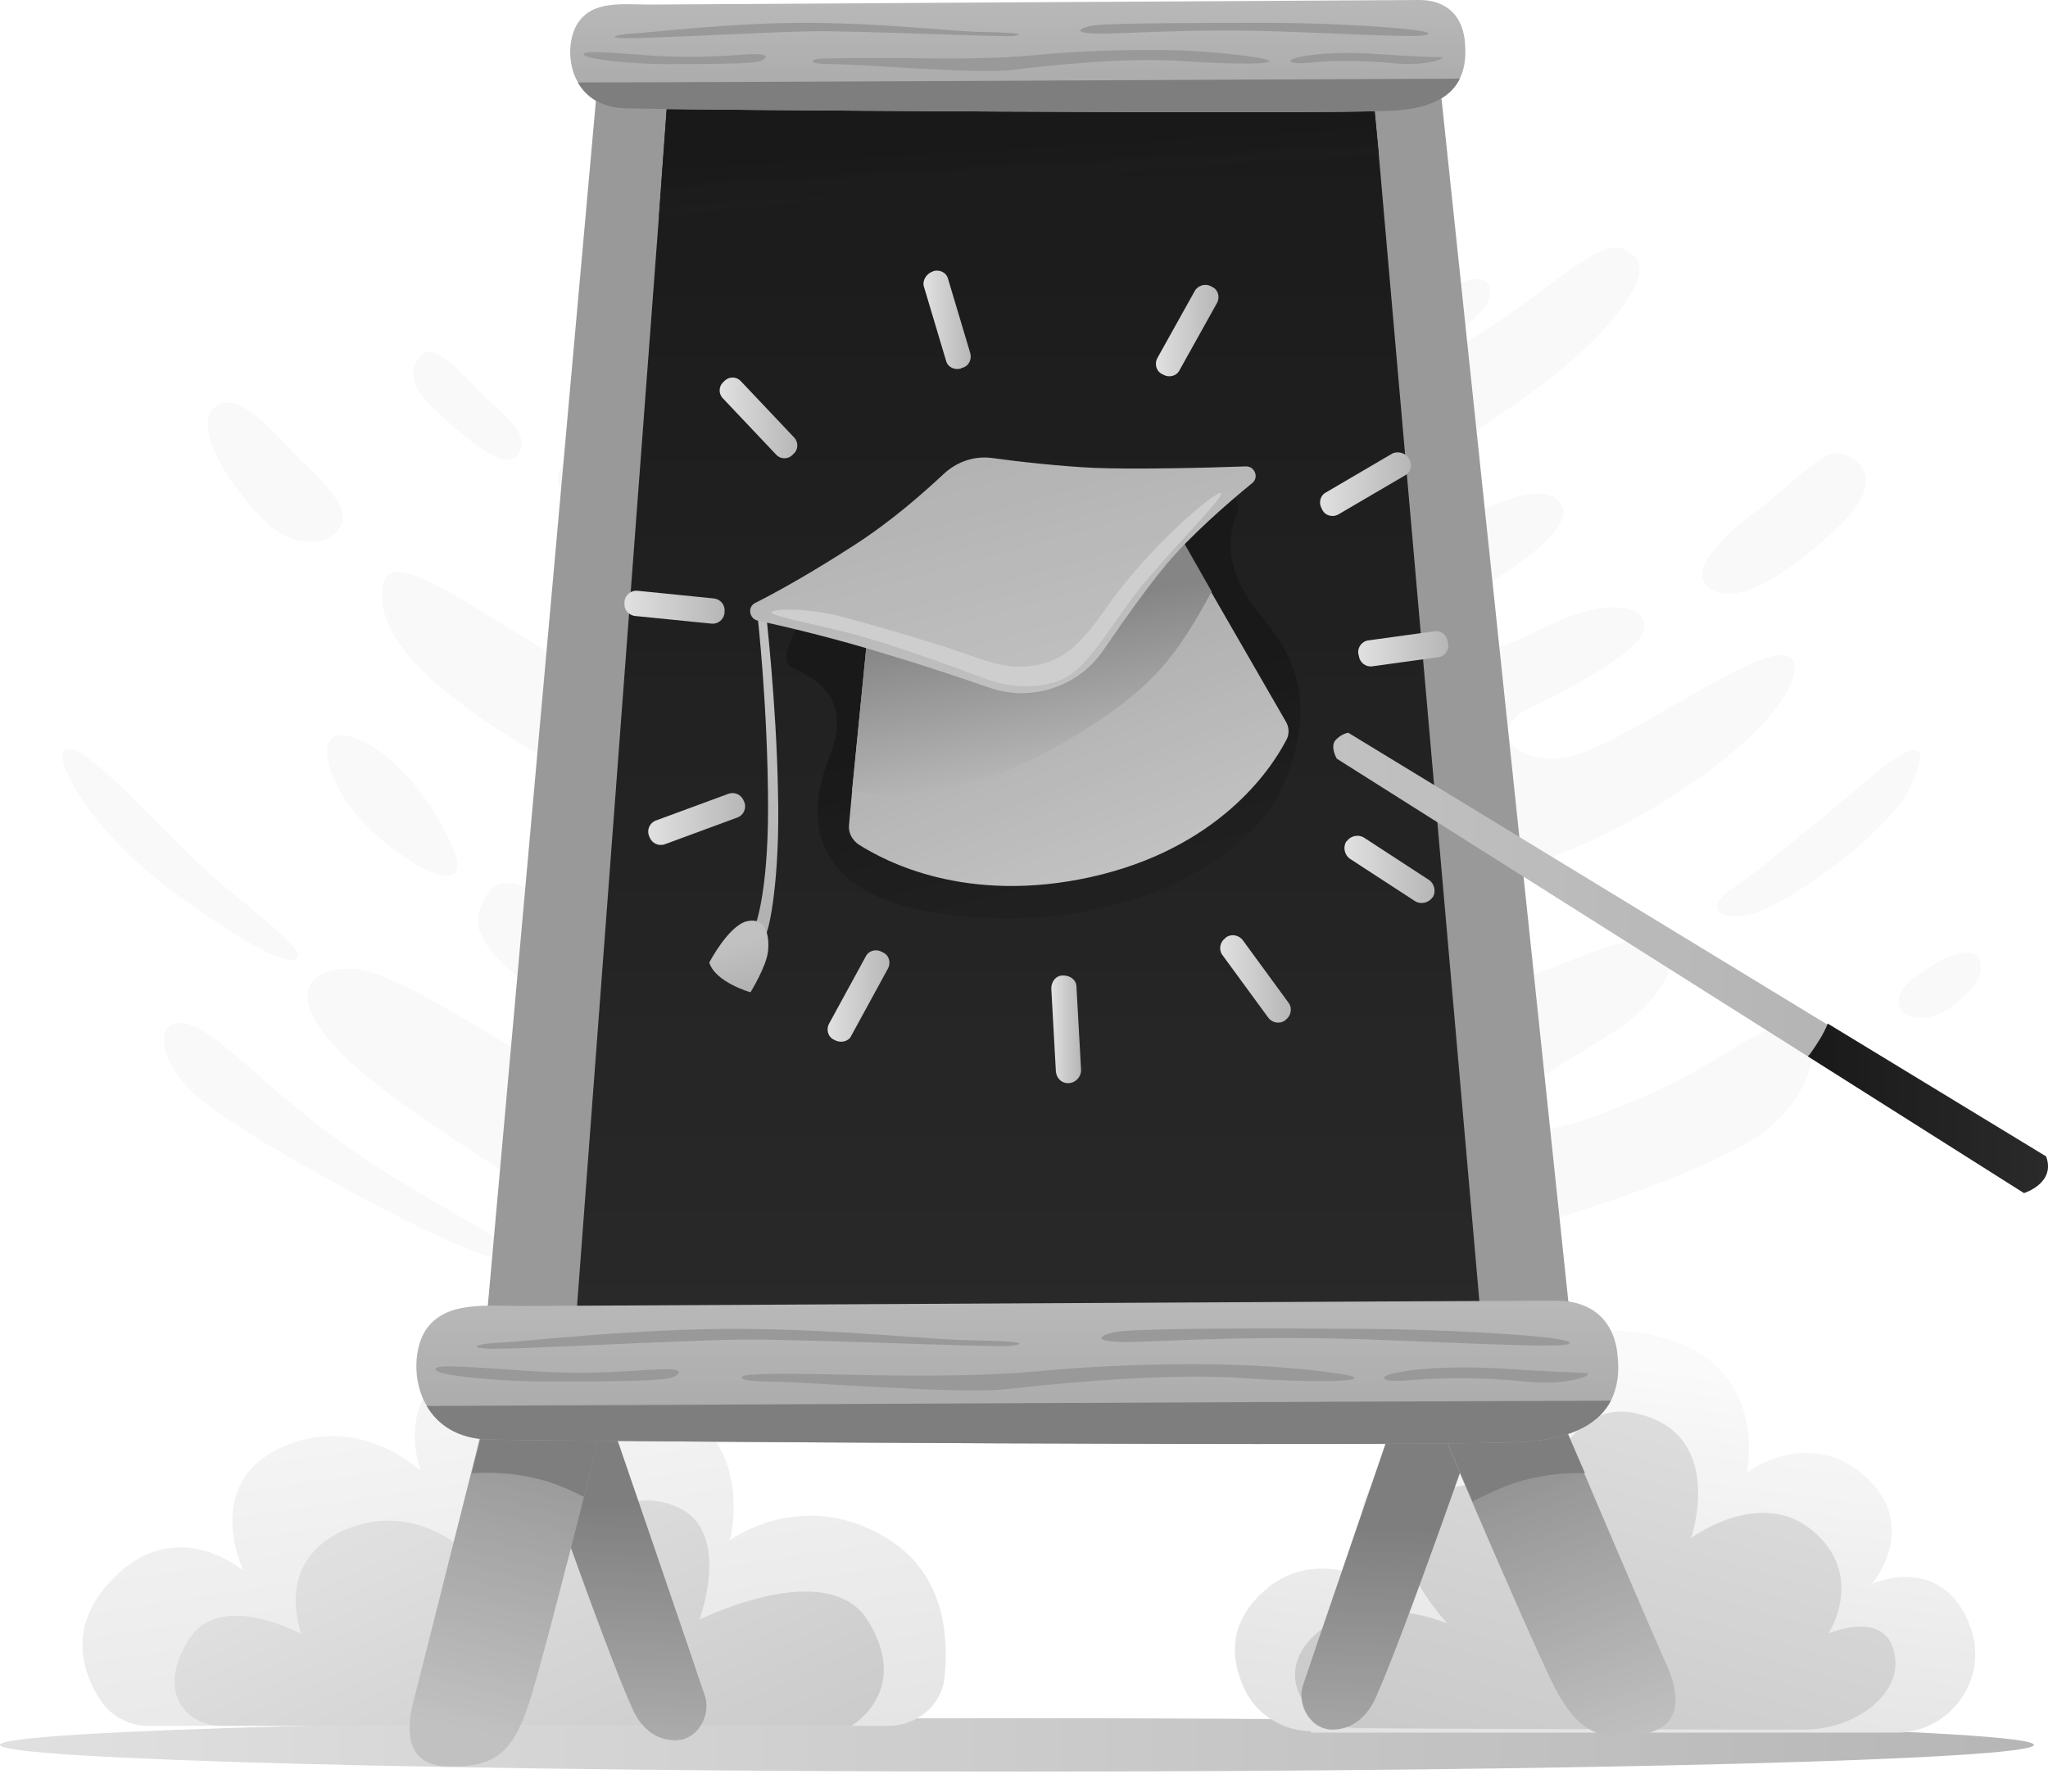
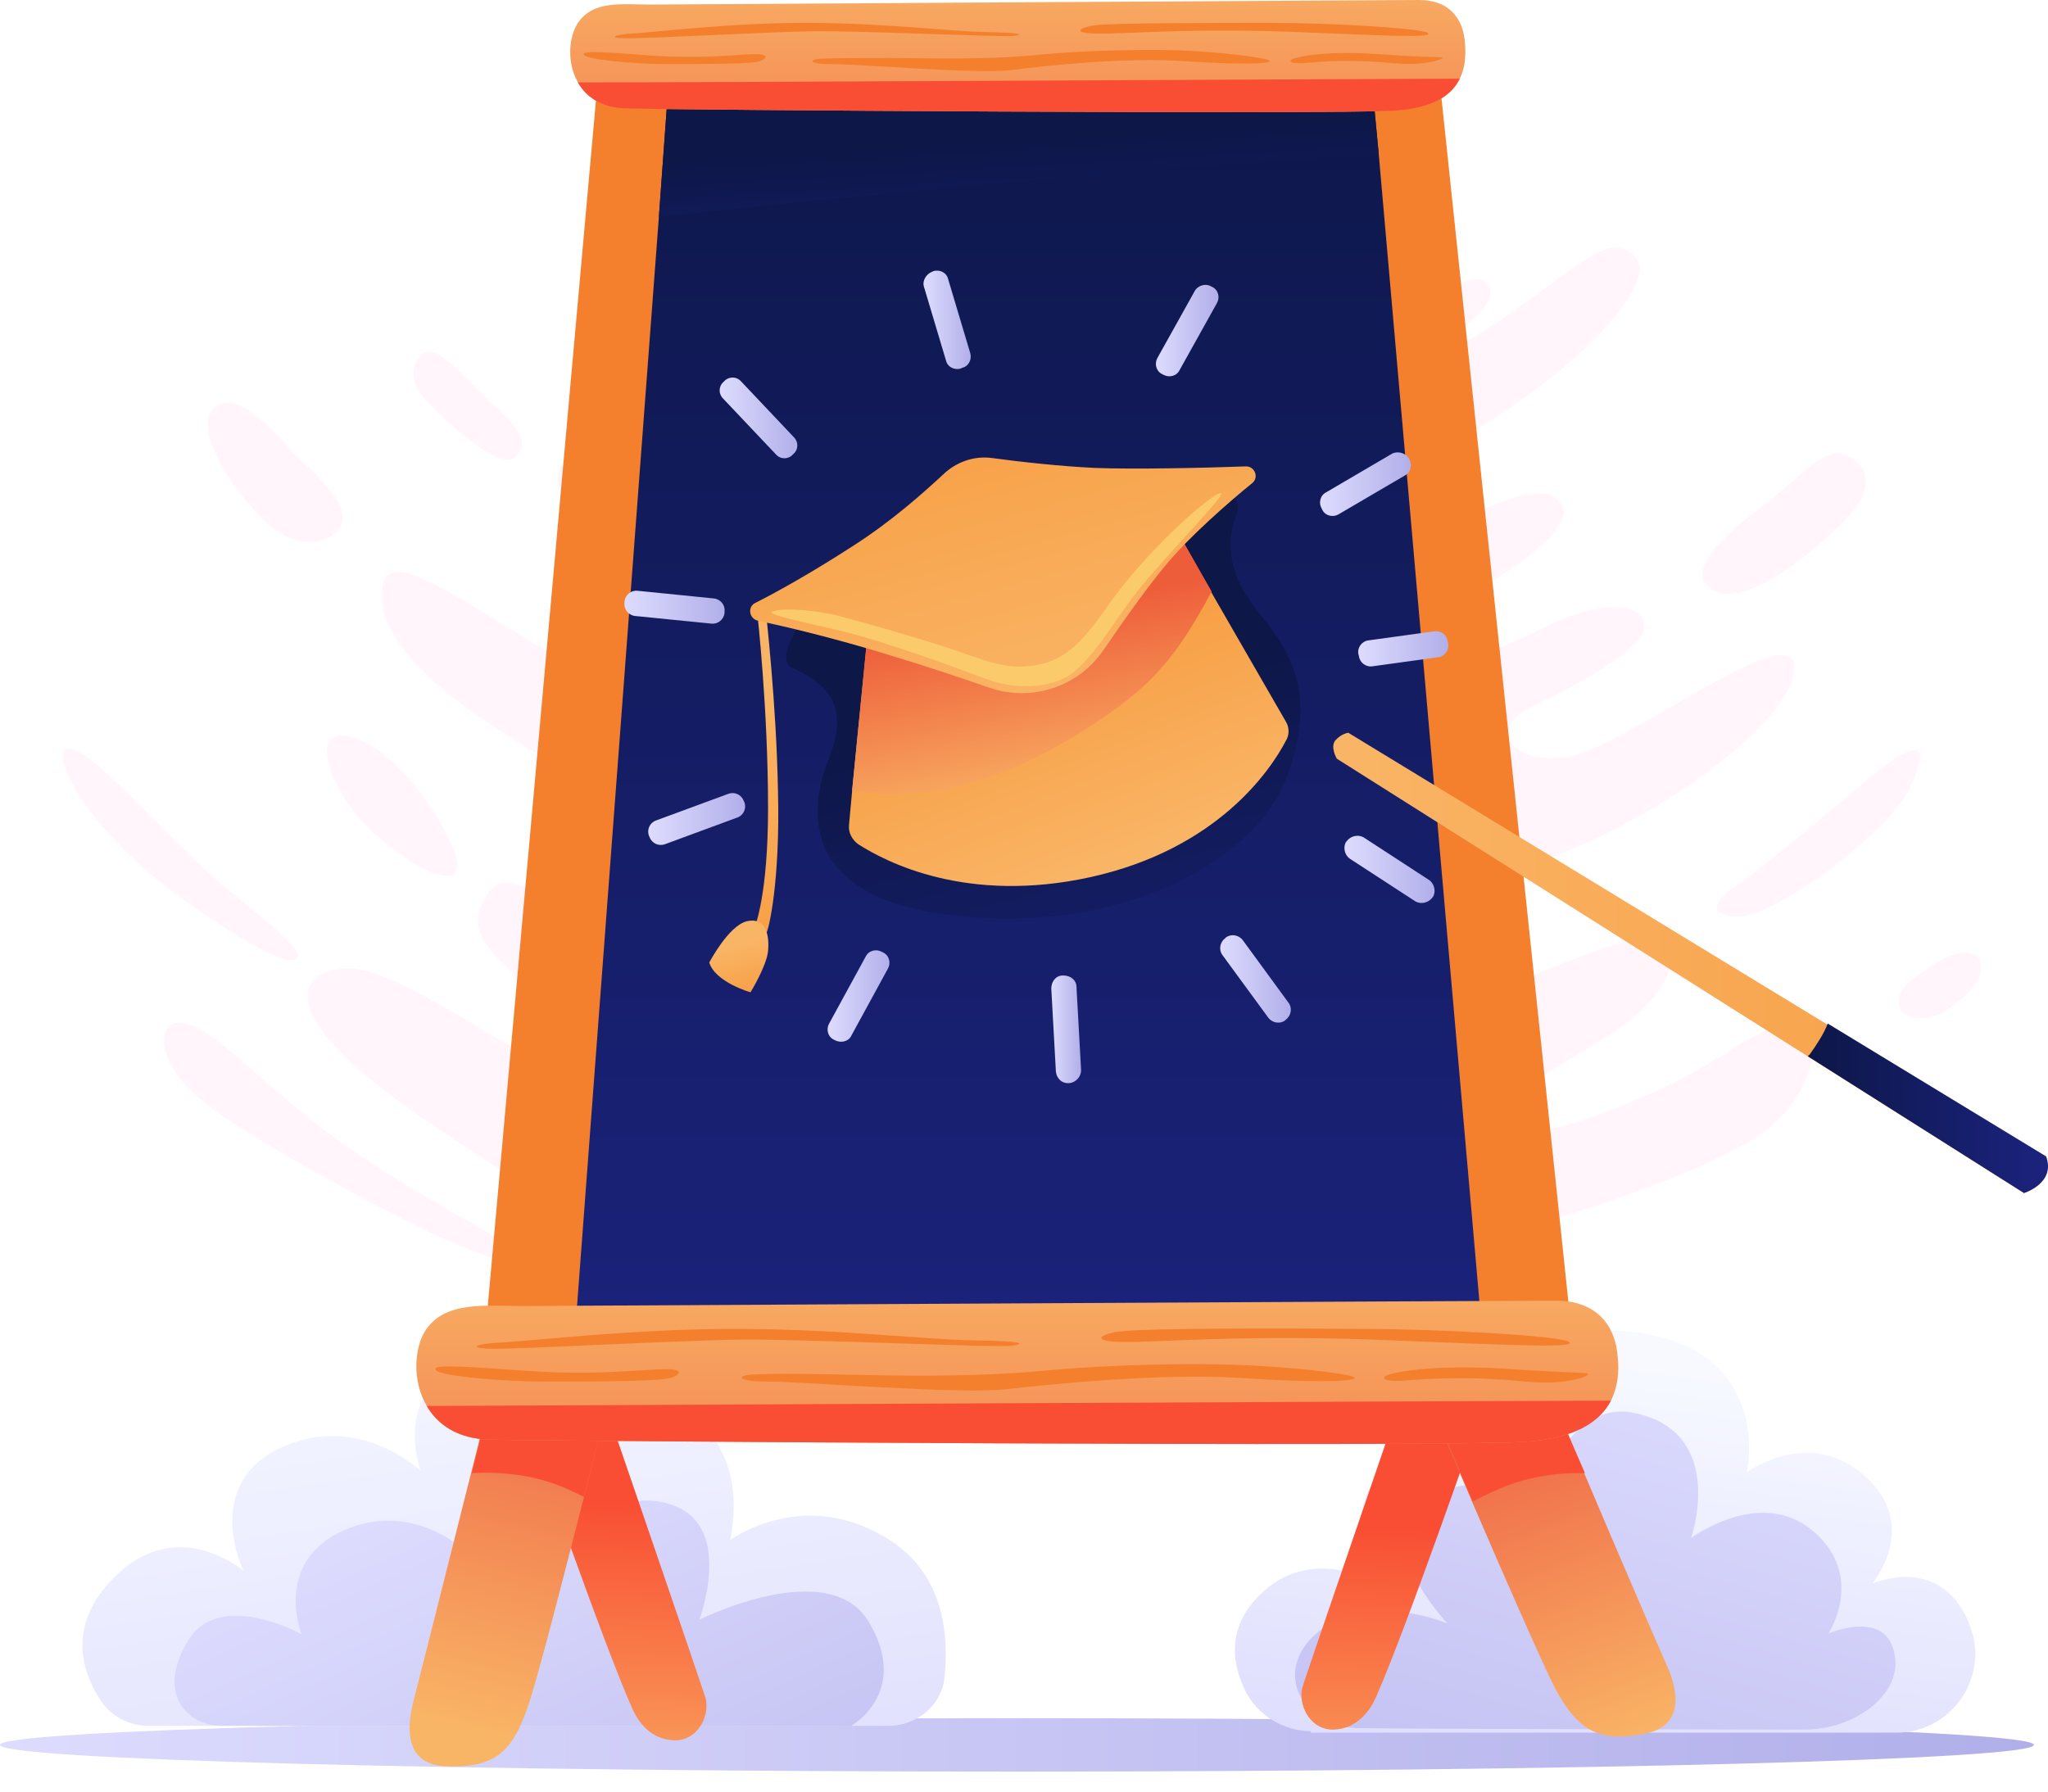
<svg xmlns="http://www.w3.org/2000/svg" width="40" height="35" viewBox="0 0 40 35" fill="none">
  <defs>
    <linearGradient id="paint0_linear_727_5174" x1="-0.009" y1="34.094" x2="39.725" y2="34.094" gradientUnits="userSpaceOnUse">
      <stop stop-color="#DDDCFE" />
      <stop offset="1" stop-color="#B1AFE9" />
    </linearGradient>
    <linearGradient id="paint1_linear_727_5174" x1="10.776" y1="37.114" x2="8.927" y2="24.913" gradientUnits="userSpaceOnUse">
      <stop stop-color="#DDDCFE" />
      <stop offset="1" stop-color="#F7F9FF" />
    </linearGradient>
    <linearGradient id="paint2_linear_727_5174" x1="8.683" y1="29.026" x2="14.82" y2="42.558" gradientUnits="userSpaceOnUse">
      <stop stop-color="#DDDCFE" />
      <stop offset="1" stop-color="#B1AFE9" />
    </linearGradient>
    <linearGradient id="paint3_linear_727_5174" x1="30.98" y1="35.087" x2="32.089" y2="26.657" gradientUnits="userSpaceOnUse">
      <stop stop-color="#DDDCFE" />
      <stop offset="1" stop-color="#F7F9FF" />
    </linearGradient>
    <linearGradient id="paint4_linear_727_5174" x1="32.972" y1="26.279" x2="28.387" y2="42.177" gradientUnits="userSpaceOnUse">
      <stop stop-color="#DDDCFE" />
      <stop offset="1" stop-color="#B1AFE9" />
    </linearGradient>
    <linearGradient id="paint5_linear_727_5174" x1="20.092" y1="-0.07" x2="20.092" y2="28.104" gradientUnits="userSpaceOnUse">
      <stop stop-color="#0D1748" />
      <stop offset="1" stop-color="#1B237E" />
    </linearGradient>
    <linearGradient id="paint6_linear_727_5174" x1="19.844" y1="2.764" x2="20.085" y2="6.912" gradientUnits="userSpaceOnUse">
      <stop stop-color="#0D1748" />
      <stop offset="1" stop-color="#1B237E" />
    </linearGradient>
    <linearGradient id="paint7_linear_727_5174" x1="11.892" y1="36.108" x2="12.113" y2="29.378" gradientUnits="userSpaceOnUse">
      <stop stop-color="#F9B566" />
      <stop offset="1" stop-color="#F94E33" />
    </linearGradient>
    <linearGradient id="paint8_linear_727_5174" x1="26.945" y1="36.604" x2="27.167" y2="29.875" gradientUnits="userSpaceOnUse">
      <stop stop-color="#F9B566" />
      <stop offset="1" stop-color="#F94E33" />
    </linearGradient>
    <linearGradient id="paint9_linear_727_5174" x1="9.129" y1="33.808" x2="10.706" y2="27.252" gradientUnits="userSpaceOnUse">
      <stop stop-color="#F9B566" />
      <stop offset="1" stop-color="#F06C49" />
    </linearGradient>
    <linearGradient id="paint10_linear_727_5174" x1="31.872" y1="34.154" x2="29.605" y2="28.288" gradientUnits="userSpaceOnUse">
      <stop stop-color="#F9B566" />
      <stop offset="1" stop-color="#F06C49" />
    </linearGradient>
    <linearGradient id="paint11_linear_727_5174" x1="19.876" y1="24.013" x2="19.876" y2="32.135" gradientUnits="userSpaceOnUse">
      <stop stop-color="#F9B566" />
      <stop offset="1" stop-color="#F06C49" />
    </linearGradient>
    <linearGradient id="paint12_linear_727_5174" x1="19.876" y1="-1.061" x2="19.876" y2="5.249" gradientUnits="userSpaceOnUse">
      <stop stop-color="#F9B566" />
      <stop offset="1" stop-color="#F06C49" />
    </linearGradient>
    <linearGradient id="paint13_linear_727_5174" x1="23.832" y1="19.133" x2="25.212" y2="19.133" gradientUnits="userSpaceOnUse">
      <stop stop-color="#DDDCFE" />
      <stop offset="1" stop-color="#B1AFE9" />
    </linearGradient>
    <linearGradient id="paint14_linear_727_5174" x1="26.256" y1="16.99" x2="28.019" y2="16.99" gradientUnits="userSpaceOnUse">
      <stop stop-color="#DDDCFE" />
      <stop offset="1" stop-color="#B1AFE9" />
    </linearGradient>
    <linearGradient id="paint15_linear_727_5174" x1="26.538" y1="12.675" x2="28.288" y2="12.675" gradientUnits="userSpaceOnUse">
      <stop stop-color="#DDDCFE" />
      <stop offset="1" stop-color="#B1AFE9" />
    </linearGradient>
    <linearGradient id="paint16_linear_727_5174" x1="20.527" y1="20.107" x2="21.112" y2="20.107" gradientUnits="userSpaceOnUse">
      <stop stop-color="#DDDCFE" />
      <stop offset="1" stop-color="#B1AFE9" />
    </linearGradient>
    <linearGradient id="paint17_linear_727_5174" x1="16.172" y1="19.446" x2="17.384" y2="19.446" gradientUnits="userSpaceOnUse">
      <stop stop-color="#DDDCFE" />
      <stop offset="1" stop-color="#B1AFE9" />
    </linearGradient>
    <linearGradient id="paint18_linear_727_5174" x1="12.67" y1="16.006" x2="14.559" y2="16.006" gradientUnits="userSpaceOnUse">
      <stop stop-color="#DDDCFE" />
      <stop offset="1" stop-color="#B1AFE9" />
    </linearGradient>
    <linearGradient id="paint19_linear_727_5174" x1="12.194" y1="11.861" x2="14.16" y2="11.861" gradientUnits="userSpaceOnUse">
      <stop stop-color="#DDDCFE" />
      <stop offset="1" stop-color="#B1AFE9" />
    </linearGradient>
    <linearGradient id="paint20_linear_727_5174" x1="14.059" y1="8.162" x2="15.582" y2="8.162" gradientUnits="userSpaceOnUse">
      <stop stop-color="#DDDCFE" />
      <stop offset="1" stop-color="#B1AFE9" />
    </linearGradient>
    <linearGradient id="paint21_linear_727_5174" x1="18.047" y1="6.256" x2="18.968" y2="6.256" gradientUnits="userSpaceOnUse">
      <stop stop-color="#DDDCFE" />
      <stop offset="1" stop-color="#B1AFE9" />
    </linearGradient>
    <linearGradient id="paint22_linear_727_5174" x1="22.573" y1="6.462" x2="23.799" y2="6.462" gradientUnits="userSpaceOnUse">
      <stop stop-color="#DDDCFE" />
      <stop offset="1" stop-color="#B1AFE9" />
    </linearGradient>
    <linearGradient id="paint23_linear_727_5174" x1="25.78" y1="9.467" x2="27.556" y2="9.467" gradientUnits="userSpaceOnUse">
      <stop stop-color="#DDDCFE" />
      <stop offset="1" stop-color="#B1AFE9" />
    </linearGradient>
    <linearGradient id="paint24_linear_727_5174" x1="26.044" y1="18.797" x2="40.002" y2="18.797" gradientUnits="userSpaceOnUse">
      <stop stop-color="#F9B566" />
      <stop offset="1" stop-color="#F89E44" />
    </linearGradient>
    <linearGradient id="paint25_linear_727_5174" x1="35.311" y1="21.645" x2="40.002" y2="21.645" gradientUnits="userSpaceOnUse">
      <stop stop-color="#0D1748" />
      <stop offset="1" stop-color="#1B237E" />
    </linearGradient>
    <linearGradient id="paint26_linear_727_5174" x1="14.488" y1="13.786" x2="15.843" y2="18.444" gradientUnits="userSpaceOnUse">
      <stop stop-color="#F9B566" />
      <stop offset="1" stop-color="#F89E44" />
    </linearGradient>
    <linearGradient id="paint27_linear_727_5174" x1="14.393" y1="18.442" x2="14.694" y2="19.476" gradientUnits="userSpaceOnUse">
      <stop stop-color="#F9B566" />
      <stop offset="1" stop-color="#F89E44" />
    </linearGradient>
    <linearGradient id="paint28_linear_727_5174" x1="20.408" y1="13.707" x2="22.626" y2="22.582" gradientUnits="userSpaceOnUse">
      <stop stop-color="#0D1748" />
      <stop offset="1" stop-color="#1B237E" />
    </linearGradient>
    <linearGradient id="paint29_linear_727_5174" x1="21.568" y1="16.999" x2="19.976" y2="12.899" gradientUnits="userSpaceOnUse">
      <stop stop-color="#F9B566" />
      <stop offset="1" stop-color="#F89E44" />
    </linearGradient>
    <linearGradient id="paint30_linear_727_5174" x1="20.595" y1="15.737" x2="19.87" y2="12.007" gradientUnits="userSpaceOnUse">
      <stop stop-color="#F9B566" />
      <stop offset="1" stop-color="#EE5D3A" />
    </linearGradient>
    <linearGradient id="paint31_linear_727_5174" x1="20.487" y1="13.876" x2="18.786" y2="7.701" gradientUnits="userSpaceOnUse">
      <stop stop-color="#F9B566" />
      <stop offset="1" stop-color="#F89E44" />
    </linearGradient>
    <linearGradient id="paint32_linear_727_5174" x1="19.718" y1="14.472" x2="20.053" y2="19.153" gradientUnits="userSpaceOnUse">
      <stop stop-color="#FBCA6A" />
      <stop offset="1" stop-color="#F89E44" />
    </linearGradient>
  </defs>
-   <g style="mix-blend-mode:luminosity">
+   <g>
    <path d="M19.862 34.609C30.832 34.609 39.724 34.376 39.724 34.088C39.724 33.799 30.832 33.566 19.862 33.566C8.893 33.566 0 33.799 0 34.088C0 34.376 8.893 34.609 19.862 34.609Z" fill="url(#paint0_linear_727_5174)" />
    <path d="M12.734 7.158C12.212 6.904 11.601 7.456 12.675 8.559C13.241 9.141 14.27 9.439 13.957 9.827C13.644 10.214 12.854 9.797 12.138 9.35C11.422 8.887 10.99 8.798 10.9 9.305C10.811 9.812 12.153 11.392 13.823 12.227C15.493 13.062 17.431 13.719 18.58 13.659C19.743 13.599 19.847 12.869 18.49 12.421C17.118 11.974 15.776 11.482 15.478 11.094C15.18 10.692 15.389 10.319 15.955 10.483C16.522 10.647 17.67 11.392 18.401 11.124C19.116 10.856 18.147 10.17 16.298 9.305C14.434 8.41 14.255 7.903 12.734 7.158Z" fill="#FFF5FA" />
    <path d="M17.581 16.373C16.224 15.761 14.762 15.21 11.348 13.137C8.529 11.422 7.337 10.483 7.471 11.78C7.635 13.39 11.154 15.091 12.585 15.881C14.017 16.686 14.628 17.67 14.479 18.341C14.33 19.012 13.942 19.385 12.049 18.296C10.155 17.223 9.693 16.85 9.364 17.789C9.036 18.729 11.363 19.937 12.57 20.593C13.763 21.249 13.838 22.323 12.302 21.711C10.766 21.1 7.933 18.967 6.889 18.923C5.845 18.878 5.159 19.728 8.216 21.816C11.258 23.918 13.197 24.858 16.015 25.469C18.833 26.065 19.355 25.678 19.042 24.798C18.729 23.918 17.536 23.918 16.686 23.381C15.314 22.516 15.791 21.95 16.552 22.203C17.327 22.457 20.548 23.873 21.816 23.933C24.112 24.067 24.634 22.979 23.098 22.576C21.98 22.293 19.982 21.353 18.714 20.563C17.447 19.773 17.238 19.012 18.013 18.982C18.788 18.953 19.922 19.713 20.652 18.863C21.383 18.013 19.817 17.372 17.581 16.373Z" fill="#FFF5FA" />
    <path d="M9.633 7.903C9.305 7.62 8.574 6.695 8.276 6.904C7.978 7.113 8.008 7.515 8.351 7.858C8.694 8.201 9.737 9.215 10.065 8.932C10.393 8.634 10.021 8.231 9.633 7.903Z" fill="#FFF5FA" />
    <path d="M1.297 14.628C0.969 14.688 1.655 16.209 3.594 17.581C4.846 18.475 5.711 18.938 5.816 18.684C5.905 18.475 4.623 17.566 3.937 16.924C2.714 15.761 1.685 14.554 1.297 14.628Z" fill="#FFF5FA" />
    <path d="M6.785 14.375C6.039 14.211 6.397 15.508 7.396 16.358C8.395 17.208 9.051 17.327 8.917 16.775C8.783 16.239 7.858 14.628 6.785 14.375Z" fill="#FFF5FA" />
    <path d="M4.19 7.963C3.698 8.365 4.652 9.707 5.219 10.229C5.801 10.751 6.472 10.647 6.665 10.259C6.859 9.871 6.159 9.26 5.801 8.917C5.458 8.574 4.667 7.56 4.19 7.963Z" fill="#FFF5FA" />
    <path d="M20.19 5.025C18.117 4.891 17.193 3.713 16.477 4.071C15.761 4.429 17.088 5.89 19.519 6.114C21.95 6.337 23.143 5.756 23.113 5.115C23.083 4.474 21.741 5.13 20.19 5.025Z" fill="#FFF5FA" />
    <path d="M15.657 3.773C15.941 4.145 15.329 4.533 14.629 4.25C13.928 3.951 11.885 2.475 12.019 1.745C12.168 1.029 13.406 1.894 14.121 2.49C14.852 3.072 15.285 3.266 15.657 3.773Z" fill="#FFF5FA" />
    <path d="M23.904 4.846C23.71 5.07 23.859 5.666 24.962 5.398C25.753 5.204 27.646 4.459 27.542 3.743C27.438 3.027 26.543 3.4 25.738 3.788C24.917 4.175 24.276 4.414 23.904 4.846Z" fill="#FFF5FA" />
    <path d="M3.46 19.982C3.117 19.996 3.027 20.652 3.773 21.353C4.518 22.054 7.128 23.441 7.635 23.694C8.977 24.395 10.05 24.798 10.11 24.574C10.17 24.351 8.947 23.799 7.471 22.859C5.189 21.428 4.205 19.937 3.46 19.982Z" fill="#FFF5FA" />
    <path d="M27.735 19.802C30.077 19.161 31.687 18.147 32.269 18.416C32.85 18.669 32.641 19.206 31.955 19.832C31.27 20.444 29.271 21.338 29.435 21.756C29.674 22.337 30.658 22.054 32.194 21.383C33.73 20.727 34.446 19.877 35.072 20.086C35.713 20.309 35.31 21.458 34.49 22.084C33.655 22.725 31.001 23.739 28.615 24.261C26.229 24.768 25.022 24.291 25.35 23.694C25.663 23.113 27.452 23.307 27.646 22.844C27.84 22.382 27.542 22.009 26.498 22.009C25.454 22.009 23.247 21.816 23.814 20.966C24.38 20.131 25.484 20.414 27.735 19.802Z" fill="#FFF5FA" />
    <path d="M36.518 15.195C35.639 15.94 34.237 17.104 33.834 17.357C33.432 17.625 33.372 17.939 34.043 17.894C34.714 17.849 36.846 16.298 37.279 15.434C37.711 14.569 37.547 14.33 36.518 15.195Z" fill="#FFF5FA" />
    <path d="M30.211 16.79C32.865 15.776 35.161 13.868 35.042 12.988C34.938 12.108 31.866 14.494 30.718 14.762C29.57 15.016 29.018 14.241 29.868 13.838C30.718 13.435 32.09 12.69 32.12 12.257C32.149 11.81 31.344 11.661 30.166 12.257C28.988 12.854 26.692 13.629 25.991 13.733C25.29 13.838 24.47 14.509 24.544 15.031C24.619 15.553 25.648 15.583 26.543 15.433C27.422 15.284 27.84 15.21 28.093 15.583C28.347 15.955 26.17 16.611 24.738 16.731C23.292 16.835 22.308 17.536 23.739 17.834C25.186 18.117 27.885 17.67 30.211 16.79Z" fill="#FFF5FA" />
    <path d="M34.312 9.976C35.251 9.26 35.609 8.723 36.042 8.887C36.489 9.051 36.653 9.528 36.042 10.155C35.43 10.781 34.133 11.87 33.477 11.541C32.821 11.213 33.715 10.423 34.312 9.976Z" fill="#FFF5FA" />
    <path d="M37.756 18.848C37.413 19.087 37.041 19.28 37.085 19.609C37.13 19.937 37.667 20.011 38.114 19.668C38.561 19.34 38.74 19.087 38.681 18.803C38.636 18.52 38.174 18.565 37.756 18.848Z" fill="#FFF5FA" />
    <path d="M23.098 7.679C23.098 7.679 25.752 6.994 27.169 6.188C28.585 5.383 29.092 5.264 29.107 5.711C29.122 6.158 27.974 6.77 28.227 6.8C28.466 6.83 29.107 6.427 30.166 5.637C31.225 4.846 31.568 4.638 31.94 5.025C32.313 5.413 31.374 6.636 29.793 7.754C28.227 8.872 27.154 9.32 27.02 9.991C26.885 10.662 27.616 10.707 28.555 10.17C29.495 9.648 30.33 9.424 30.524 9.916C30.718 10.408 29.167 11.556 26.736 12.541C24.306 13.54 23.083 13.987 21.994 14.151C20.921 14.315 20.861 13.241 21.637 12.988C22.412 12.735 24.067 11.989 24.246 11.541C24.41 11.094 23.665 11.064 22.725 11.318C21.786 11.571 21.398 10.647 22.248 10.155C23.113 9.663 24.992 9.051 25.186 8.634C25.379 8.216 23.59 9.171 22.8 9.186C21.845 9.23 21.696 8.097 23.098 7.679Z" fill="#FFF5FA" />
    <path d="M17.357 33.715C17.908 33.715 18.386 33.312 18.445 32.79C18.535 31.97 18.445 30.807 17.431 30.121C15.731 28.988 14.255 30.091 14.255 30.091C14.255 30.091 14.613 28.764 13.763 27.884C12.913 27.005 11.675 27.571 11.675 27.571C11.675 27.571 10.93 25.961 9.26 26.528C7.59 27.094 8.216 28.735 8.216 28.735C8.216 28.735 7.008 27.571 5.472 28.287C3.936 29.018 4.756 30.688 4.756 30.688C4.756 30.688 3.31 29.435 2.013 31.061C1.342 31.911 1.64 32.731 1.968 33.223C2.162 33.521 2.52 33.715 2.892 33.715H17.357V33.715Z" fill="url(#paint1_linear_727_5174)" />
    <path d="M16.626 33.715C16.626 33.715 17.789 33.059 16.969 31.687C16.194 30.375 13.659 31.642 13.659 31.642C13.659 31.642 14.33 29.868 13.181 29.421C12.287 29.063 11.571 29.719 11.571 29.719C11.571 29.719 11.288 28.287 10.318 28.302C8.574 28.317 9.14 30.345 9.14 30.345C9.14 30.345 8.097 29.286 6.71 29.898C5.323 30.524 5.89 31.926 5.89 31.926C5.89 31.926 4.279 31.031 3.668 32.06C3.042 33.089 3.668 33.715 4.324 33.715C4.98 33.715 16.626 33.715 16.626 33.715Z" fill="url(#paint2_linear_727_5174)" />
    <path d="M25.603 33.819C25.067 33.819 24.559 33.506 24.321 33.029C24.082 32.537 23.963 31.881 24.5 31.27C25.544 30.076 26.945 30.956 26.945 30.956C26.945 30.956 26.006 29.495 27.154 28.615C28.302 27.735 29.376 28.541 29.376 28.541C29.376 28.541 29.391 25.648 32.015 26.035C34.64 26.423 34.118 28.764 34.118 28.764C34.118 28.764 35.34 27.855 36.429 28.839C37.518 29.823 36.563 30.941 36.563 30.941C36.563 30.941 37.861 30.345 38.442 31.672C38.442 31.687 38.457 31.702 38.457 31.717C38.889 32.731 38.129 33.849 37.04 33.849H25.603V33.819Z" fill="url(#paint3_linear_727_5174)" />
    <path d="M35.236 33.789C35.728 33.789 36.22 33.626 36.593 33.312C36.861 33.074 37.07 32.761 37.01 32.358C36.876 31.404 35.713 31.911 35.713 31.911C35.713 31.911 36.444 30.792 35.415 29.913C34.386 29.033 33.029 30.047 33.029 30.047C33.029 30.047 33.745 27.974 31.911 27.601C30.509 27.318 29.957 29.54 29.957 29.54C29.957 29.54 29.152 28.541 27.899 29.271C26.647 30.002 28.272 31.717 28.272 31.717C28.272 31.717 26.766 31.076 25.782 31.851C24.783 32.641 25.454 33.76 26.557 33.76C27.467 33.775 33.461 33.789 35.236 33.789Z" fill="url(#paint4_linear_727_5174)" />
    <path d="M11.675 1.566L9.424 26.662H30.762L28.123 1.625L11.675 1.566Z" fill="#F47F2D" />
    <path d="M29.003 26.662H11.184L12.869 4.235L13.062 1.566L26.796 1.625L26.93 3.027L29.003 26.662Z" fill="url(#paint5_linear_727_5174)" />
    <path d="M26.93 3.027C26.751 3.042 26.572 3.057 26.364 3.057C22.71 3.236 16.119 3.892 12.869 4.235L13.062 1.566L26.796 1.61L26.93 3.027Z" fill="url(#paint6_linear_727_5174)" />
    <path d="M11.914 27.706C11.914 27.706 13.689 32.88 13.763 33.118C13.897 33.476 13.644 34.013 13.167 33.998C12.69 33.983 12.451 33.611 12.347 33.372C11.78 32.105 10.334 27.929 10.334 27.929L11.914 27.706Z" fill="url(#paint7_linear_727_5174)" />
    <path d="M27.303 27.497C27.303 27.497 25.529 32.671 25.454 32.91C25.32 33.268 25.573 33.804 26.051 33.789C26.513 33.775 26.766 33.402 26.871 33.163C27.437 31.896 28.884 27.721 28.884 27.721L27.303 27.497Z" fill="url(#paint8_linear_727_5174)" />
    <path d="M11.765 27.795C11.765 27.795 11.616 28.421 11.407 29.241C11.034 30.703 10.497 32.805 10.304 33.357C10.005 34.222 9.662 34.55 8.693 34.505C7.798 34.46 7.992 33.551 8.082 33.208C8.32 32.283 8.857 30.136 9.2 28.779C9.379 28.078 9.498 27.571 9.498 27.571L11.765 27.795Z" fill="url(#paint9_linear_727_5174)" />
    <path d="M11.765 27.795C11.765 27.795 11.616 28.421 11.407 29.241C11.333 29.212 11.258 29.167 11.184 29.137C10.483 28.794 9.752 28.749 9.215 28.779C9.394 28.078 9.514 27.571 9.514 27.571L11.765 27.795Z" fill="#F94E33" />
    <path d="M32.149 33.864C31.209 34.058 30.807 33.789 30.374 32.984C30.121 32.492 29.331 30.688 28.749 29.331C28.361 28.421 28.063 27.72 28.063 27.72L30.255 27.154C30.255 27.154 30.553 27.87 30.941 28.779C31.478 30.047 32.194 31.717 32.536 32.492C32.686 32.805 33.014 33.685 32.149 33.864Z" fill="url(#paint10_linear_727_5174)" />
    <path d="M30.956 28.779C30.449 28.764 29.793 28.839 29.167 29.137C29.032 29.197 28.883 29.271 28.764 29.331C28.376 28.421 28.078 27.721 28.078 27.721L30.27 27.154C30.255 27.139 30.553 27.855 30.956 28.779Z" fill="#F94E33" />
    <path d="M31.463 27.363C31.254 27.765 30.777 28.108 29.748 28.168C28.048 28.272 10.602 28.153 9.558 28.123C8.932 28.108 8.544 27.825 8.335 27.467C8.037 26.96 8.097 26.304 8.32 25.976C8.708 25.409 9.498 25.514 10.199 25.514C10.199 25.514 29.644 25.409 30.39 25.409C31.135 25.409 31.553 25.842 31.597 26.527C31.627 26.796 31.597 27.094 31.463 27.363Z" fill="url(#paint11_linear_727_5174)" />
    <path d="M31.463 27.363C31.254 27.765 30.777 28.108 29.748 28.168C28.049 28.272 10.602 28.153 9.558 28.123C8.932 28.108 8.544 27.825 8.335 27.467C12.063 27.452 26.214 27.378 31.463 27.363Z" fill="#F94E33" />
    <path d="M9.767 26.229C10.199 26.214 12.48 25.946 14.508 25.961C16.521 25.976 18.057 26.17 19.012 26.185C19.966 26.2 20.055 26.244 19.772 26.289C19.489 26.334 15.671 26.155 14.464 26.17C13.256 26.185 10.08 26.363 9.588 26.349C9.081 26.334 9.349 26.244 9.767 26.229Z" fill="#F47F2D" />
    <path d="M14.658 26.856C14.419 26.871 14.344 26.99 15.015 26.99C15.686 26.99 18.743 27.243 19.653 27.139C20.562 27.035 22.695 26.826 24.156 26.915C25.662 27.02 26.602 26.99 26.438 26.9C26.288 26.826 25.11 26.692 24.096 26.662C23.321 26.632 21.785 26.647 20.354 26.781C18.922 26.915 17.297 26.871 16.581 26.856C15.865 26.841 15.075 26.826 14.658 26.856Z" fill="#F47F2D" />
    <path d="M21.919 26.006C21.547 26.035 21.114 26.244 22.203 26.214C23.187 26.185 24.708 26.08 27.198 26.185C29.688 26.289 30.822 26.334 30.643 26.214C30.464 26.095 28.123 25.961 26.557 25.961C24.991 25.946 22.561 25.946 21.919 26.006Z" fill="#F47F2D" />
    <path d="M13.047 26.93C13.241 26.9 13.464 26.721 12.898 26.751C12.391 26.766 11.601 26.87 10.303 26.781C9.006 26.692 8.424 26.647 8.514 26.766C8.603 26.885 9.826 26.99 10.631 26.99C11.437 26.99 12.704 26.99 13.047 26.93Z" fill="#F47F2D" />
    <path d="M27.168 26.841C26.945 26.9 26.945 27.02 27.571 26.96C28.197 26.915 28.898 26.9 29.793 26.99C30.672 27.079 31.15 26.841 30.986 26.826C30.822 26.811 30.166 26.796 29.36 26.736C28.57 26.692 27.72 26.706 27.168 26.841Z" fill="#F47F2D" />
    <path d="M28.511 1.536C28.362 1.849 28.004 2.117 27.229 2.162C25.961 2.237 12.958 2.147 12.198 2.117C11.736 2.103 11.437 1.879 11.288 1.61C11.065 1.223 11.109 0.716 11.288 0.447C11.586 0 12.168 0.089 12.69 0.089C12.69 0.089 27.169 0 27.721 0C28.272 0 28.585 0.328 28.615 0.865C28.63 1.103 28.615 1.327 28.511 1.536Z" fill="url(#paint12_linear_727_5174)" />
    <path d="M28.511 1.536C28.362 1.849 28.004 2.117 27.229 2.162C25.961 2.237 12.958 2.147 12.198 2.117C11.735 2.102 11.437 1.879 11.288 1.61C14.062 1.61 24.604 1.551 28.511 1.536Z" fill="#F94E33" />
    <path d="M12.346 0.656C12.674 0.641 14.374 0.432 15.88 0.447C17.386 0.462 18.52 0.611 19.235 0.626C19.951 0.641 20.011 0.671 19.802 0.701C19.593 0.731 16.745 0.596 15.85 0.611C14.941 0.626 12.585 0.76 12.212 0.746C11.839 0.746 12.033 0.671 12.346 0.656Z" fill="#F47F2D" />
    <path d="M16 1.148C15.821 1.163 15.761 1.253 16.268 1.253C16.775 1.253 19.057 1.446 19.728 1.372C20.399 1.282 21.994 1.118 23.083 1.193C24.201 1.267 24.902 1.253 24.783 1.178C24.663 1.118 23.799 1.014 23.038 0.984C22.456 0.969 21.308 0.969 20.25 1.074C19.191 1.178 17.968 1.133 17.446 1.133C16.895 1.133 16.298 1.133 16 1.148Z" fill="#F47F2D" />
    <path d="M21.398 0.492C21.129 0.522 20.801 0.671 21.606 0.656C22.337 0.641 23.47 0.552 25.319 0.626C27.168 0.701 28.018 0.745 27.884 0.641C27.75 0.552 26.005 0.447 24.842 0.447C23.694 0.447 21.875 0.447 21.398 0.492Z" fill="#F47F2D" />
    <path d="M14.792 1.208C14.941 1.178 15.105 1.044 14.687 1.059C14.3 1.073 13.718 1.148 12.749 1.088C11.78 1.014 11.347 0.984 11.407 1.073C11.466 1.163 12.376 1.252 12.987 1.252C13.599 1.252 14.538 1.252 14.792 1.208Z" fill="#F47F2D" />
    <path d="M25.305 1.133C25.141 1.178 25.141 1.267 25.603 1.223C26.065 1.178 26.602 1.178 27.258 1.238C27.914 1.297 28.272 1.118 28.153 1.118C28.034 1.118 27.541 1.103 26.945 1.059C26.349 1.014 25.707 1.029 25.305 1.133Z" fill="#F47F2D" />
    <path d="M25.111 19.922L25.096 19.937C24.991 20.011 24.842 19.981 24.768 19.877L23.873 18.654C23.798 18.55 23.828 18.401 23.933 18.326L23.948 18.311C24.052 18.237 24.201 18.267 24.276 18.371L25.17 19.594C25.245 19.698 25.215 19.847 25.111 19.922Z" fill="url(#paint13_linear_727_5174)" />
    <path d="M27.989 17.521L27.974 17.536C27.899 17.64 27.75 17.67 27.646 17.61L26.363 16.775C26.259 16.701 26.229 16.552 26.289 16.447L26.304 16.433C26.378 16.328 26.527 16.298 26.632 16.358L27.914 17.193C28.018 17.267 28.048 17.417 27.989 17.521Z" fill="url(#paint14_linear_727_5174)" />
    <path d="M28.273 12.526L28.288 12.585C28.302 12.705 28.213 12.824 28.094 12.839L26.796 13.018C26.677 13.033 26.558 12.943 26.543 12.824L26.528 12.764C26.513 12.645 26.603 12.526 26.722 12.511L28.019 12.332C28.153 12.317 28.258 12.406 28.273 12.526Z" fill="url(#paint15_linear_727_5174)" />
    <path d="M20.891 21.159C20.742 21.174 20.638 21.07 20.623 20.936L20.533 19.31C20.533 19.176 20.623 19.057 20.757 19.057H20.772C20.906 19.057 21.025 19.146 21.025 19.281L21.115 20.906C21.115 21.04 21.01 21.145 20.891 21.159Z" fill="url(#paint16_linear_727_5174)" />
    <path d="M16.313 20.324L16.283 20.309C16.164 20.25 16.134 20.101 16.194 19.996L16.91 18.684C16.969 18.565 17.118 18.535 17.223 18.595L17.253 18.61C17.372 18.669 17.402 18.818 17.342 18.923L16.626 20.235C16.582 20.339 16.433 20.384 16.313 20.324Z" fill="url(#paint17_linear_727_5174)" />
    <path d="M12.689 16.358L12.675 16.328C12.63 16.209 12.689 16.075 12.809 16.03L14.225 15.508C14.345 15.463 14.479 15.523 14.524 15.642L14.539 15.672C14.583 15.791 14.524 15.925 14.404 15.97L12.988 16.492C12.868 16.537 12.734 16.477 12.689 16.358Z" fill="url(#paint18_linear_727_5174)" />
    <path d="M12.197 11.78V11.75C12.212 11.616 12.332 11.527 12.451 11.541L13.942 11.691C14.076 11.705 14.166 11.825 14.151 11.944V11.974C14.136 12.108 14.017 12.197 13.897 12.183L12.406 12.034C12.272 12.019 12.182 11.899 12.197 11.78Z" fill="url(#paint19_linear_727_5174)" />
    <path d="M14.136 7.456L14.151 7.441C14.24 7.351 14.389 7.351 14.479 7.456L15.508 8.544C15.597 8.634 15.597 8.783 15.493 8.872L15.478 8.887C15.389 8.977 15.239 8.977 15.15 8.872L14.121 7.784C14.031 7.694 14.031 7.545 14.136 7.456Z" fill="url(#paint20_linear_727_5174)" />
    <path d="M18.207 5.308L18.237 5.294C18.356 5.264 18.49 5.323 18.52 5.458L18.952 6.904C18.982 7.023 18.922 7.157 18.788 7.187L18.759 7.202C18.639 7.232 18.505 7.172 18.475 7.038L18.043 5.592C18.013 5.487 18.087 5.353 18.207 5.308Z" fill="url(#paint21_linear_727_5174)" />
    <path d="M23.65 5.592L23.68 5.607C23.799 5.666 23.829 5.815 23.769 5.92L23.038 7.232C22.979 7.351 22.83 7.381 22.725 7.322L22.695 7.307C22.576 7.247 22.546 7.098 22.606 6.993L23.337 5.681C23.396 5.577 23.545 5.532 23.65 5.592Z" fill="url(#paint22_linear_727_5174)" />
    <path d="M27.512 8.947L27.527 8.977C27.587 9.081 27.557 9.23 27.437 9.29L26.14 10.05C26.036 10.11 25.887 10.08 25.827 9.961L25.812 9.931C25.752 9.827 25.782 9.678 25.901 9.618L27.199 8.857C27.303 8.813 27.437 8.842 27.512 8.947Z" fill="url(#paint23_linear_727_5174)" />
    <path d="M39.531 23.307L35.31 20.637L26.11 14.822C26.11 14.822 25.976 14.598 26.08 14.464C26.2 14.33 26.334 14.315 26.334 14.315L35.683 20.011L39.948 22.606C40.157 23.113 39.531 23.307 39.531 23.307Z" fill="url(#paint24_linear_727_5174)" />
    <path d="M39.531 23.307L35.31 20.637C35.325 20.623 35.325 20.608 35.34 20.608C35.489 20.399 35.624 20.19 35.698 19.996L39.963 22.591C40.157 23.113 39.531 23.307 39.531 23.307Z" fill="url(#paint25_linear_727_5174)" />
    <path d="M14.792 11.989C14.792 11.989 15.001 13.838 15.001 15.791C15.001 17.476 14.748 18.088 14.748 18.088C14.748 18.088 14.897 18.296 14.956 18.252C15.016 18.192 15.24 17.193 15.195 15.463C15.165 13.748 14.956 11.929 14.956 11.929C14.956 11.929 14.867 11.87 14.792 11.989Z" fill="url(#paint26_linear_727_5174)" />
    <path d="M13.853 18.804C13.853 18.804 14.226 18.088 14.584 17.998C14.957 17.909 15.031 18.267 15.001 18.58C14.971 18.878 14.658 19.385 14.658 19.385C14.658 19.385 13.972 19.191 13.853 18.804Z" fill="url(#paint27_linear_727_5174)" />
    <path d="M16.716 10.945C16.403 11.124 14.927 12.794 15.478 13.048C16.03 13.301 16.641 13.689 16.194 14.807C15.747 15.911 15.672 17.64 18.863 17.909C22.039 18.192 24.485 16.776 25.096 15.269C25.707 13.748 25.32 12.854 24.634 12.034C23.948 11.213 23.948 10.557 24.157 10.036C24.366 9.514 23.202 9.111 21.368 9.499C19.668 9.871 18.61 9.857 16.716 10.945Z" fill="url(#paint28_linear_727_5174)" />
    <path d="M25.111 14.091C25.186 14.211 25.186 14.36 25.111 14.479C24.813 15.046 23.784 16.582 21.309 17.133C18.878 17.67 17.298 16.835 16.761 16.492C16.642 16.403 16.567 16.268 16.582 16.119L16.642 15.463L17 11.84L22.86 10.155L23.65 11.556L25.111 14.091Z" fill="url(#paint29_linear_727_5174)" />
    <path d="M23.665 11.556C23.009 12.764 22.547 13.42 21.115 14.3C19.4 15.374 17.969 15.657 16.642 15.448L17 11.825L22.86 10.14L23.665 11.556Z" fill="url(#paint30_linear_727_5174)" />
    <path d="M14.748 11.78C14.599 11.855 14.629 12.078 14.793 12.123C15.345 12.242 16.299 12.466 17.358 12.794C18.058 13.003 18.759 13.241 19.326 13.435C20.146 13.719 21.056 13.42 21.548 12.705C21.965 12.093 22.457 11.407 22.785 11.02C23.233 10.483 23.978 9.827 24.456 9.439C24.59 9.335 24.515 9.111 24.336 9.111C23.546 9.141 22.129 9.171 21.384 9.141C20.728 9.111 19.907 9.021 19.371 8.947C19.028 8.902 18.685 9.021 18.431 9.26C18.044 9.618 17.417 10.184 16.642 10.677C15.881 11.169 15.195 11.556 14.748 11.78Z" fill="url(#paint31_linear_727_5174)" />
    <path d="M15.091 11.944C14.927 12.004 15.658 12.138 16.508 12.347C17.358 12.556 18.759 13.077 19.281 13.271C19.803 13.465 20.504 13.465 20.922 13.167C21.339 12.869 21.742 12.168 22.189 11.586C22.785 10.826 23.963 9.663 23.844 9.633C23.725 9.603 22.532 10.602 21.697 11.75C21.279 12.347 20.922 12.839 20.34 12.973C19.758 13.107 19.386 12.958 18.744 12.734C18.103 12.511 16.851 12.153 16.388 12.034C15.926 11.914 15.285 11.87 15.091 11.944Z" fill="url(#paint32_linear_727_5174)" />
  </g>
</svg>
